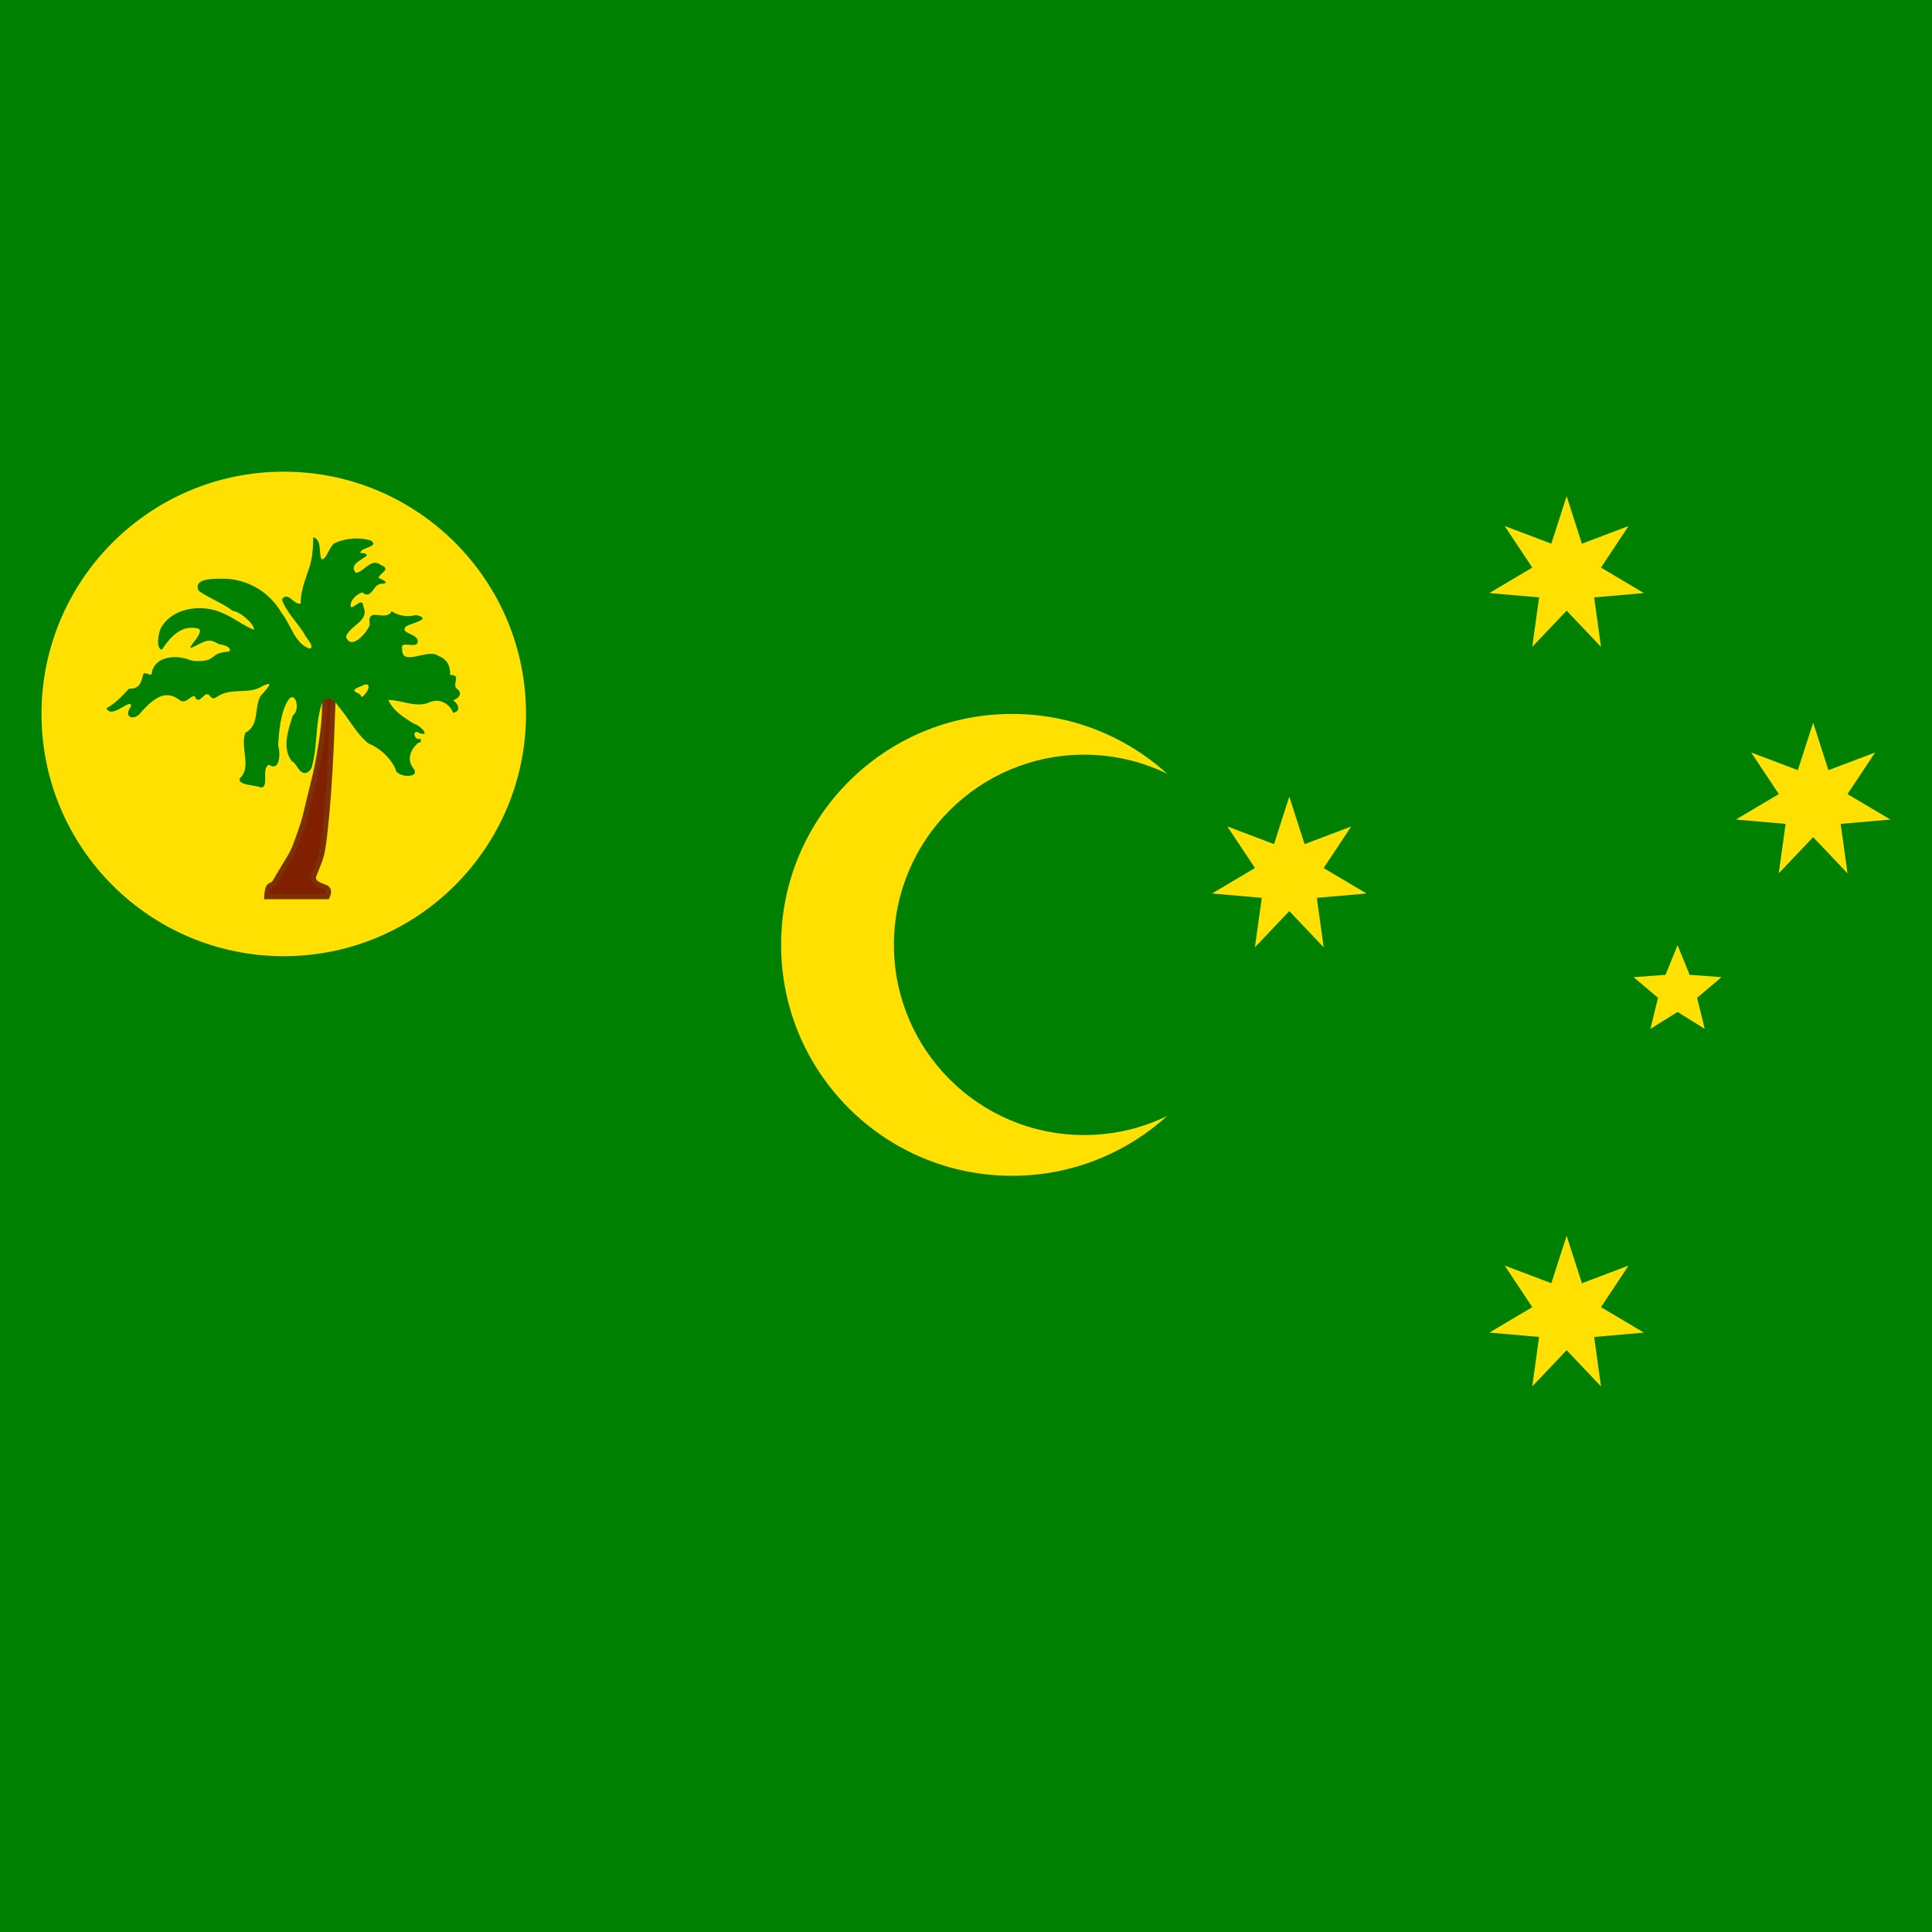
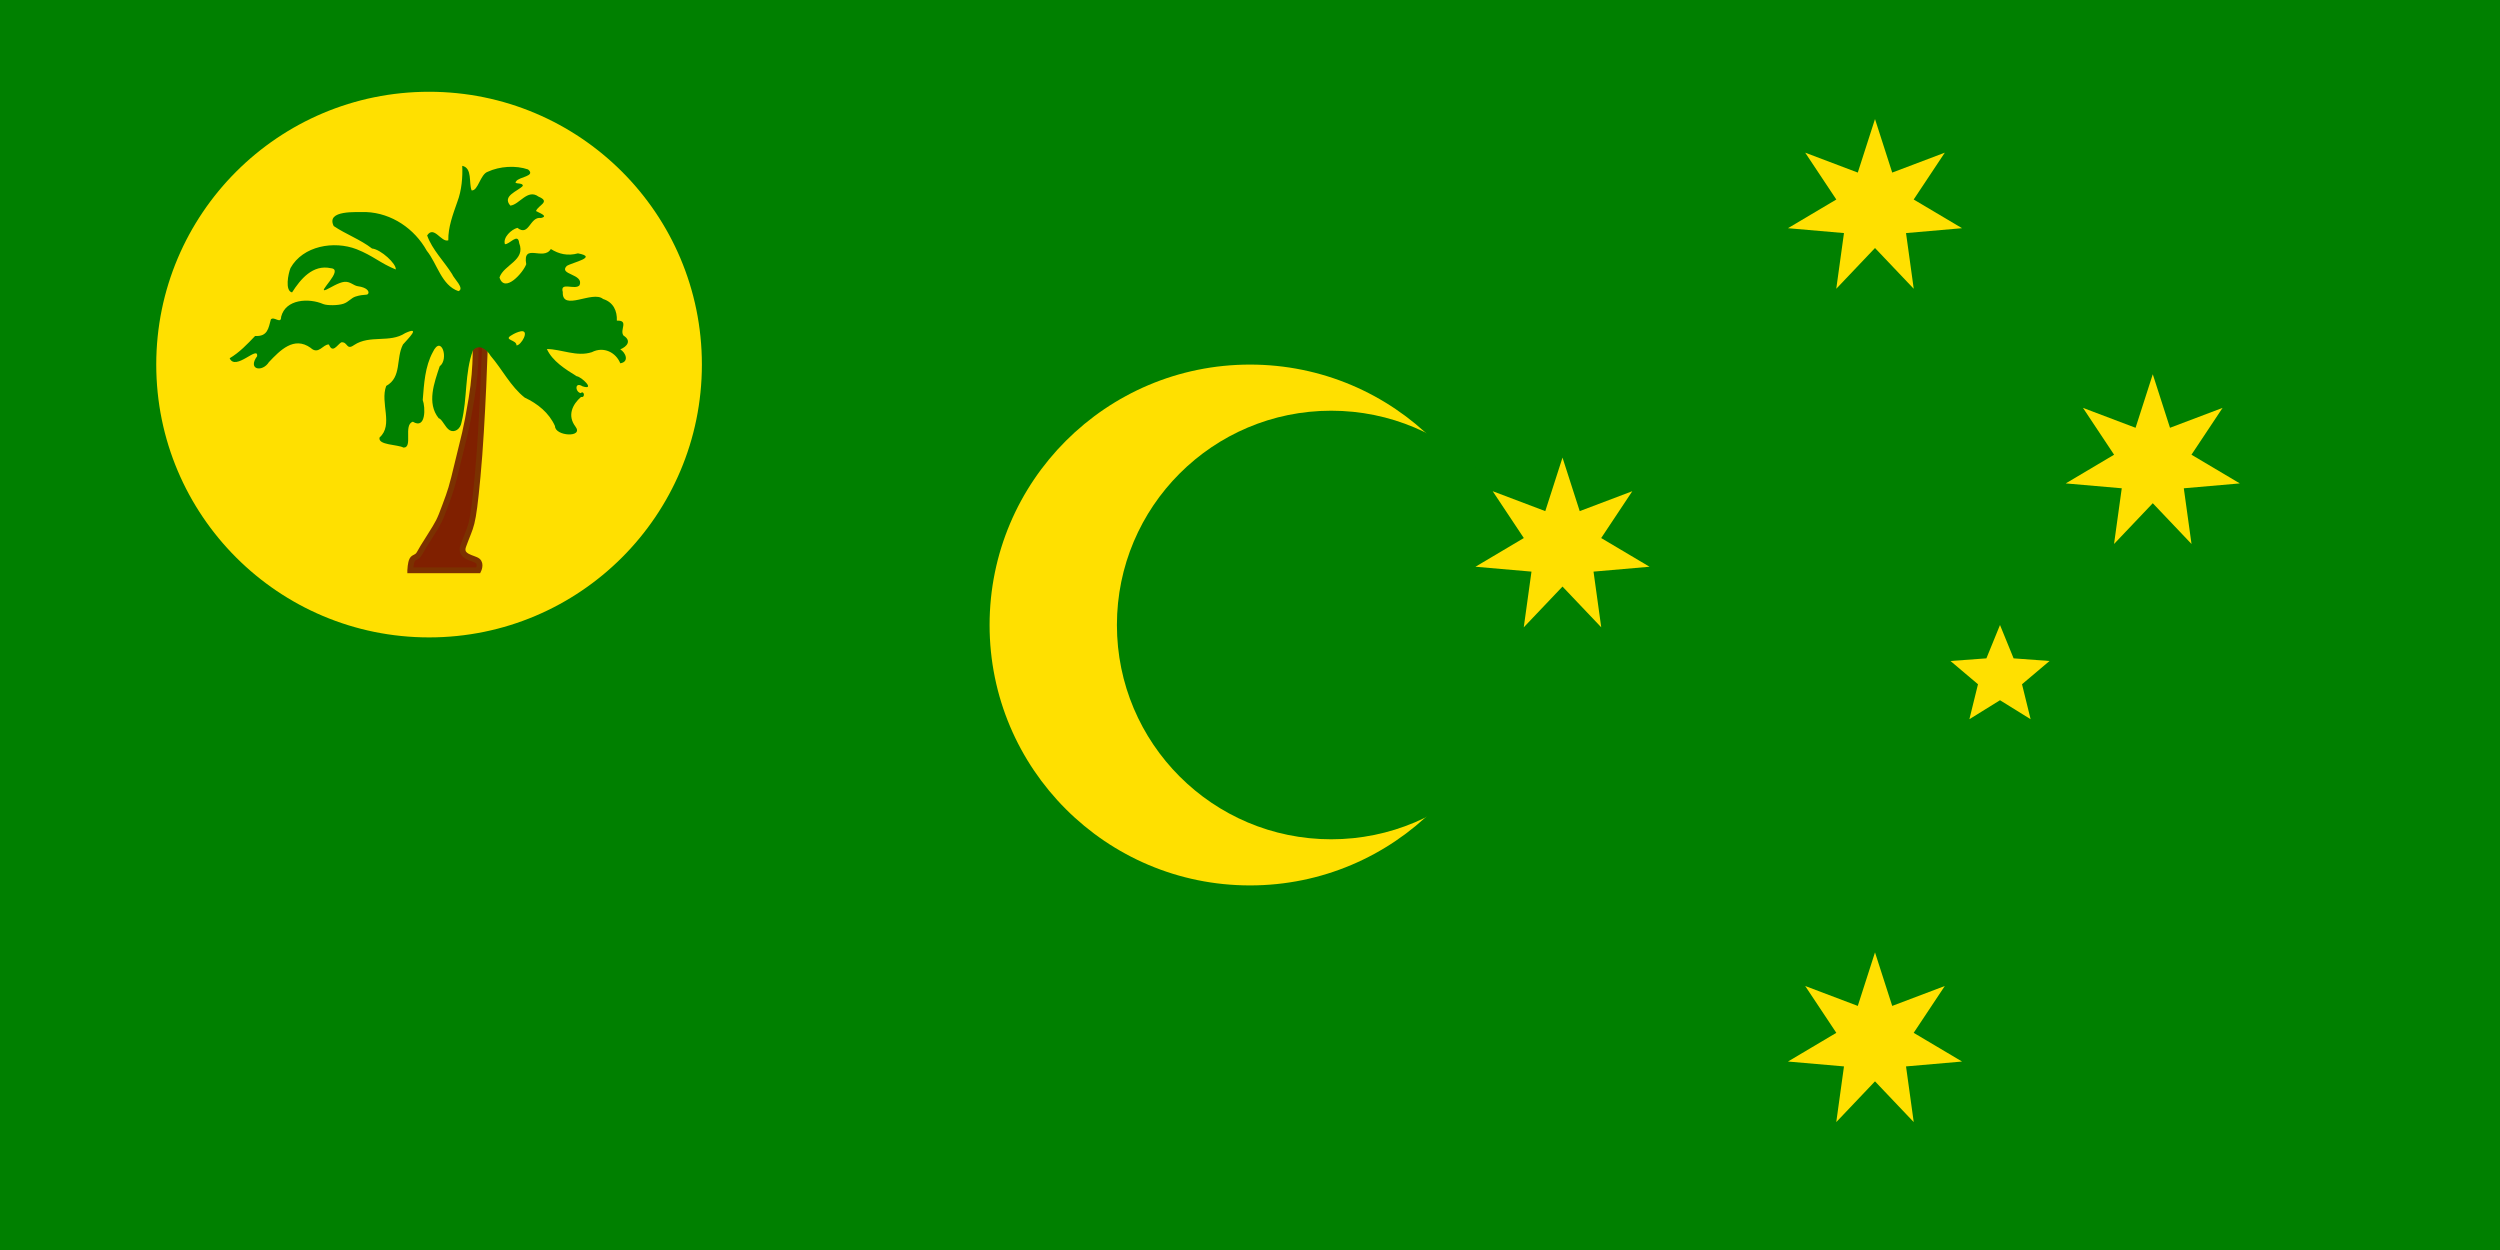
- <svg xmlns="http://www.w3.org/2000/svg" xmlns:xlink="http://www.w3.org/1999/xlink" id="flag-icons-cc" viewBox="0 0 512 512">
+ <svg xmlns="http://www.w3.org/2000/svg" xmlns:xlink="http://www.w3.org/1999/xlink" viewBox="0 0 10080 5040">
  <defs>
-     <path id="cc-a" d="m0-360 69.4 215.8 212-80.3L156-35.6 351 80.1 125 99.8l31.1 224.6L0 160l-156.2 164.3 31.1-224.5L-351 80l195-115.7-125.5-188.9 212 80.3z" />
-     <path id="cc-b" d="M0-210 54.9-75.5l144.8 10.6-111 93.8 34.7 141L0 93.3-123.4 170l34.6-141-111-93.8 145-10.6z" />
+     <path id="Star7" d="M0,-360 69.421,-144.155 281.459,-224.456 155.988,-35.603 350.974,80.108 125.093,99.758 156.198,324.349 0,160 -156.198,324.349 -125.093,99.758 -350.974,80.108 -155.988,-35.603 -281.459,-224.456 -69.421,-144.155z" />
+     <path id="Star5" d="M0,-210 54.86,-75.508 199.722,-64.894 88.765,28.842 123.435,169.894 0,93.333 -123.435,169.894 -88.765,28.842 -199.722,-64.894 -54.86,-75.508z" />
  </defs>
-   <path fill="green" d="M0 0h512v512H0z" />
-   <circle cx="268.2" cy="250.4" r="61.2" fill="#ffe000" />
-   <circle cx="287.3" cy="250.4" r="50.4" fill="green" />
-   <circle cx="75.2" cy="189.2" r="64.2" fill="#ffe000" />
-   <path fill="#802000" stroke="#7b3100" stroke-width="1.4" d="M70.7 237.6h16s.8-1.5-.1-2.2-4.3-1-3.4-3.5c2-5.4 2.2-3.7 3.4-16.4s1.7-32.6 1.7-32.6H86s.5 6.2-.9 14.3c-1.3 8-1.7 8.7-3.2 15-1.4 6.1-1.7 6.6-3 10.3-1.3 3.6-1.5 3.7-3.5 7l-2.5 4.2c-.6 1-1.3.7-1.7 1.4-.4.8-.5 2.5-.5 2.5z" />
-   <path fill="green" d="M83 142.5c0 2.5-.2 5.7-1.2 8.4-1 3-2.2 6-2.1 9-1.7.7-3.4-3.5-5-1 1.2 3.3 4 6 5.9 9 .3 1 3 3.5 1.5 4-4-1.3-5-6.4-7.5-9.5a18 18 0 0 0-14.2-9c-2.3 0-9.6-.6-7.7 3.2 2.8 2 6.3 3.2 9 5.3 2.1.2 5.8 3.6 5.6 5-3.6-1.5-5.3-3.3-9.2-4.8-5.3-2-12.6-.9-15.5 4.4-.6 1.4-1.4 5.3.3 5.7 2-3.1 5-6.6 9.2-5.7 3.3.3-3.8 6.3-1 5 .8-.3 2.8-1.6 4.1-1.7 1.4-.2 2.2.8 3.2 1 2.1.3 2.7 1.1 2.5 1.6s-1 .1-3 .8c-1 .3-1.6 1.3-2.9 1.7s-3.8.4-4.7 0c-3.4-1.4-8.9-1.1-10 3 0 2-1.6-.1-2.3.7-.6 2-.8 4-3.8 3.9-1.8 1.9-3.6 3.9-6 5.2 1.4 3.1 6.8-3.1 6.5-.5-2.3 3.2 1.2 3.9 2.8 1.4 2.6-2.8 5.9-6.1 9.8-3.3 1.9 1.7 3-1 4.3-.8.9 2.2 2 0 3-.5 1.5-.2 1 2 3 .6 3.7-2.5 8.3-.4 12-2.8 3.8-1.8.5 1.4-.6 2.7-1.7 3.3-.2 7.7-4 9.7-1.4 4 1.8 9.2-1.5 12.1-.5 1.9 4.3 1.7 5.6 2.4 2.4.1 0-5.3 2.2-6 3.1 1.9 3-3.5 2.4-5.2.3-3.7.5-7.8 2.3-11.3 2-4.1 3.9 1.7 1.6 3.4-1.2 3.8-3 8.7-.2 12.2.9.2 1.5 2.2 2.6 2.8 1 .7 2.5-.1 2.8-2 1.4-5.4.7-11.4 2.7-16.7 1.3-1.7 3.3-.3 4.1 1.2 2.8 3.2 4.7 7.2 8 9.9a14 14 0 0 1 7.2 6.7c0 2.4 6.8 2.7 4.8 0-2-2.5-.7-5.2 1.3-6.9 1 .3.7-1.6 0-.9-1.4-.3-1.5-2.8.3-1.6 3.2 1-.2-2.3-1.3-2.4-2.7-1.6-5.7-3.5-7-6.4 3.4 0 7 2 10.5.8 2.9-1.5 5.7.1 6.7 2.6 2.2-.4 1.3-2.5 0-3.3 1.6-.6 2.7-2 .8-3.2-1-1.4 1.4-3.6-1.6-3.5.1-2.3-.8-4.3-3.2-5.1-2.5-2.1-9.7 3-9.5-1.7-.7-2.5 3-.3 4-1.6 1-2.7-5-2.4-3-4.5 1.2-.8 7.4-2 2.6-3a8 8 0 0 1-6.4-1c-1.7 3-6.7-1.6-5.8 3.6-.7 2-5 7-6.3 3.1 1-3 6.3-4 4.6-8-.2-2.6-2.3.4-3.3.2-.5-1.6 1.5-3.5 3-3.9 2.7 2.2 2.8-2.7 5.5-2.3 2-.4-.7-1.2-1.2-1.6.5-1.4 3.5-2.2.6-3.4-2.6-2-4.5 2-6.6 2.1-2-2.3 1.8-3.4 2.9-4.6 0-1-2.3-.3-1.6-1 .6-1.2 4.8-1.3 2.8-2.9-2.9-1-6.6-.7-9.4.5-1.8.6-2.3 4.6-3.8 4.4-.8-1.7.2-5.2-2.2-5.8zm13.7 38.9c2.3-.4 0 3.3-1 3.3.1-1.3-3.2-1.2-1.1-2.4z" />
-   <g fill="#ffe000" transform="translate(-25.8 103.5)scale(.05833)">
-     <use xlink:href="#cc-a" width="100%" height="100%" x="7560" y="4200" />
-     <use xlink:href="#cc-a" width="100%" height="100%" x="6300" y="2205" />
-     <use xlink:href="#cc-a" width="100%" height="100%" x="7560" y="840" />
-     <use xlink:href="#cc-a" width="100%" height="100%" x="8680" y="1869" />
-     <use xlink:href="#cc-b" width="100%" height="100%" x="8064" y="2730" />
+   <rect width="10080" height="5040" fill="#008000" />
+   <circle cx="5040" cy="2520" r="1050" fill="#ffe000" />
+   <circle cx="5367.4" cy="2520" r="864" fill="#008000" />
+   <circle cx="1730" cy="1470" r="1100" fill="#ffe000" />
+   <path fill="#802000" stroke="#7b3100" stroke-width="23.333" d="m1654.1,2299.4,274.67,0s12.398-25.178-2.766-37.767-74.229-15.36-58.271-59.892c32.807-91.555,37.385-63.326,57.985-280.77s30.518-558.49,30.518-558.49h-39.674s7.63,106.05-15.259,244.15-29.755,150.3-54.933,256.35-28.992,115.21-51.881,177.01-25.178,64.852-61.037,122.07c-35.859,57.222-22.889,35.859-42.726,70.192-9.919,17.166-22.126,12.589-28.802,25.082-6.676,12.494-7.82,42.058-7.82,42.058z" />
+   <path fill="#008000" d="m1863.7,668.6c2.282,42.661-2.007,99.138-19.688,145.1-17.928,51.216-37.423,102.27-36.458,155.31-28.502,9.694-57.877-61.678-85.312-19.688,20.624,58.016,68.239,103.95,100.86,156.22,5.502,16.205,52.438,58.518,25.281,68.358-68.547-23.46-85.162-110.31-127.68-163.05-49.38-88.757-141.44-151.49-244-155.82-38.524,1.009-163.78-9.548-131.19,56.419,47.997,32.632,107.14,53.91,154.53,90.537,35.31,3.303,99.31,62.248,95.579,84.52-62.102-25.153-91.169-55.299-158.08-81.758-90.658-35.014-216.06-13.954-266.25,76.021-9.357,23.433-23.172,91.731,6.255,98.238,34.384-53.685,83.569-113.7,156.45-97.6,57.244,4.469-63.877,106.64-17.544,86.084,14.681-6.515,48.583-28.769,72.102-31.093,23.518-2.324,36.653,15.282,54.497,17.718,35.688,4.872,45.515,19.833,42.207,28.537-3.903,10.269-15.241,1.501-51.52,13.004-18.14,5.751-27.615,21.692-48.774,28.989-21.158,7.298-65.173,7.815-81.621,1.344-57.547-24.996-151.89-20.645-169.83,51.468-0.016,31.711-28.236-3.504-41.278,10.196-9.78,34.603-12.309,70.132-63.633,66.99-31.155,32.684-63.06,66.527-102.62,89.781,23.215,53.284,115.2-53.516,110.9-8.484-40.21,54.832,20.689,66.37,47.348,24.166,45.088-47.64,100.93-105.63,168.21-57.618,32.044,30.169,50.664-15.951,73.857-13.481,14.612,37.475,32.998,1.844,49.583-8.75,27.15-3.382,19.511,33.91,51.771,10.938,64.293-42.551,143.39-6.796,206.2-48.197,66.852-30.458,9.386,24.532-9.066,46.028-29.373,56.97-3.9,131.76-67.613,167.14-25.593,67.895,30.237,157.4-26.707,207.63-8.284,31.496,73.234,27.889,96.113,40.832,40.09,1.588-1.723-91.758,38.054-104.27,53.344,33.019,50.846-59.049,39.831-87.447,5.171-64.552,8.814-135.13,40.892-193.6,34.102-71.662,65.666,29.186,27.491,57.558-21.685,65.896-53.25,148.36-3.942,209.64,14.211,3.18,25.879,37.625,44.279,48.212s43.531-2.684,48.118-34.022c23.601-94.369,11.712-195.85,45.415-287.63,23.788-28.43,56.603-4.584,71.355,21.559,47.23,54.833,80.43,123.38,137.61,168.56,52.063,24.362,98.106,61.211,122.1,114.81-0.321,41.353,117.45,47.692,82.258,1.727-33.768-44.747-11.488-89.504,22.715-119.26,18.318,4.518,12.904-28.289-1.458-15.312-22.995-5.424-24.466-47.512,7.497-27.507,53.836,17.379-4.197-38.962-23.655-40.69-45.52-28.215-97.819-60.676-120.2-109.72,59.256,0.604,120.77,32.564,181.32,12.74,48.538-24.937,97.769,2.08,114.72,44.864,37.52-5.987,21.524-43.614,0-56.146,27.443-11.325,46.422-34.805,13.147-55.515-17.574-22.934,23.566-62.052-27.001-60.422,1.651-38.627-13.556-73.973-55.66-87.318-42.178-35.717-165.95,52.62-162.36-27.89-12.471-43.818,50.278-5.854,67.812-27.708,18.118-46.194-86.337-41.686-51.87-77.5,22.511-14.494,128.15-35.314,45.306-50.82-41.347,11.364-76.832,2.949-109.37-17.513-29.657,49.603-114.34-26.938-99.252,61.251-11.585,33.23-87.278,119.57-107.76,53.423,17.422-51.845,107.1-68.797,79.291-138.7-4.268-43.636-40.446,7.589-57.49,4.335-8.631-27.162,26.103-59.178,50.312-65.625,48.038,36.948,49.493-46.614,95.178-39.816,33.355-7.411-10.771-21.718-20.074-27.996,9.141-24.416,60.346-36.892,10.136-58.094-44.302-32.872-77.138,32.72-113.68,36.218-35.072-39.595,31.842-58.628,50.312-79.479,0.993-15.543-39.017-4.689-26.979-18.229,10.456-18.69,81.301-20.081,48.125-48.125-49.965-17.153-114.44-12.876-162.38,9.346-30.203,9.777-39.089,78.069-65.122,75.237-12.24-30.398,3.985-90.372-37.917-99.167zm236.25,667.19c38.072-6.447,0.808,57.818-17.5,56.875,1.618-23.092-55.065-20.869-19.897-40.988,11.405-7.364,24.112-12.982,37.397-15.887z" />
+   <g fill="#ffe000">
+     <use xlink:href="#Star7" x="7560" y="4200" />
+     <use xlink:href="#Star7" x="6300" y="2205" />
+     <use xlink:href="#Star7" x="7560" y="840" />
+     <use xlink:href="#Star7" x="8680" y="1869" />
+     <use xlink:href="#Star5" x="8064" y="2730" />
  </g>
</svg>
